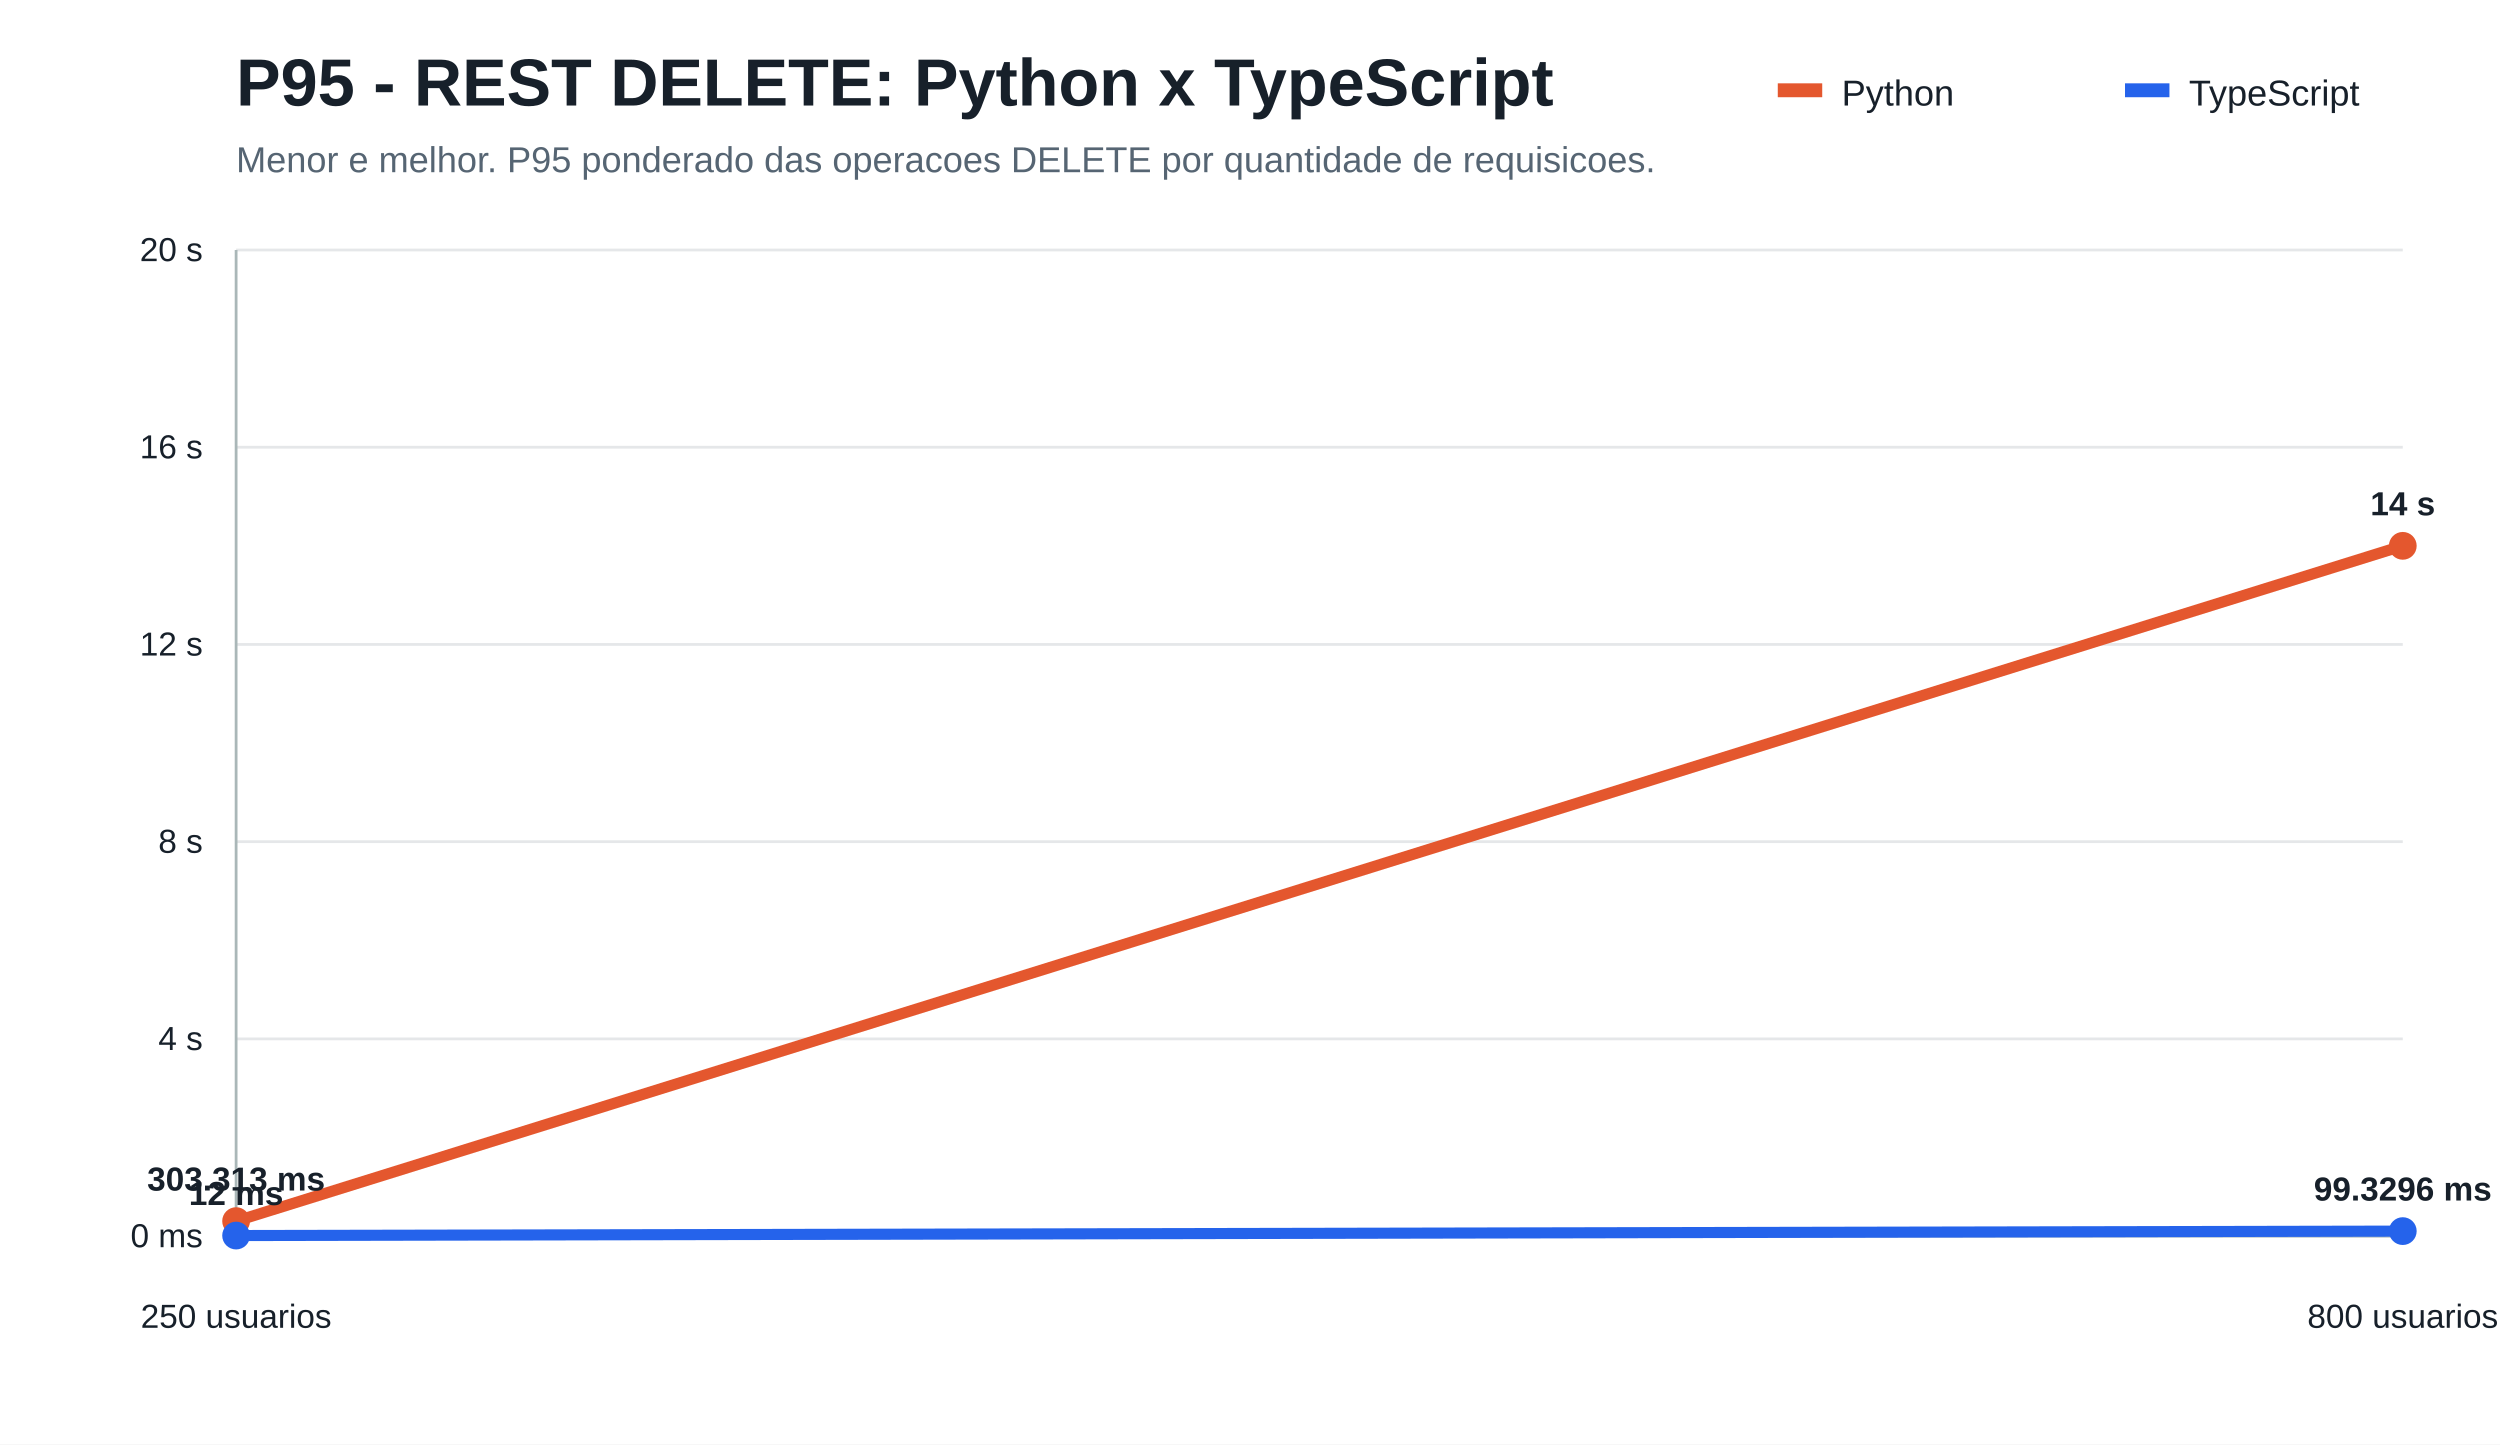
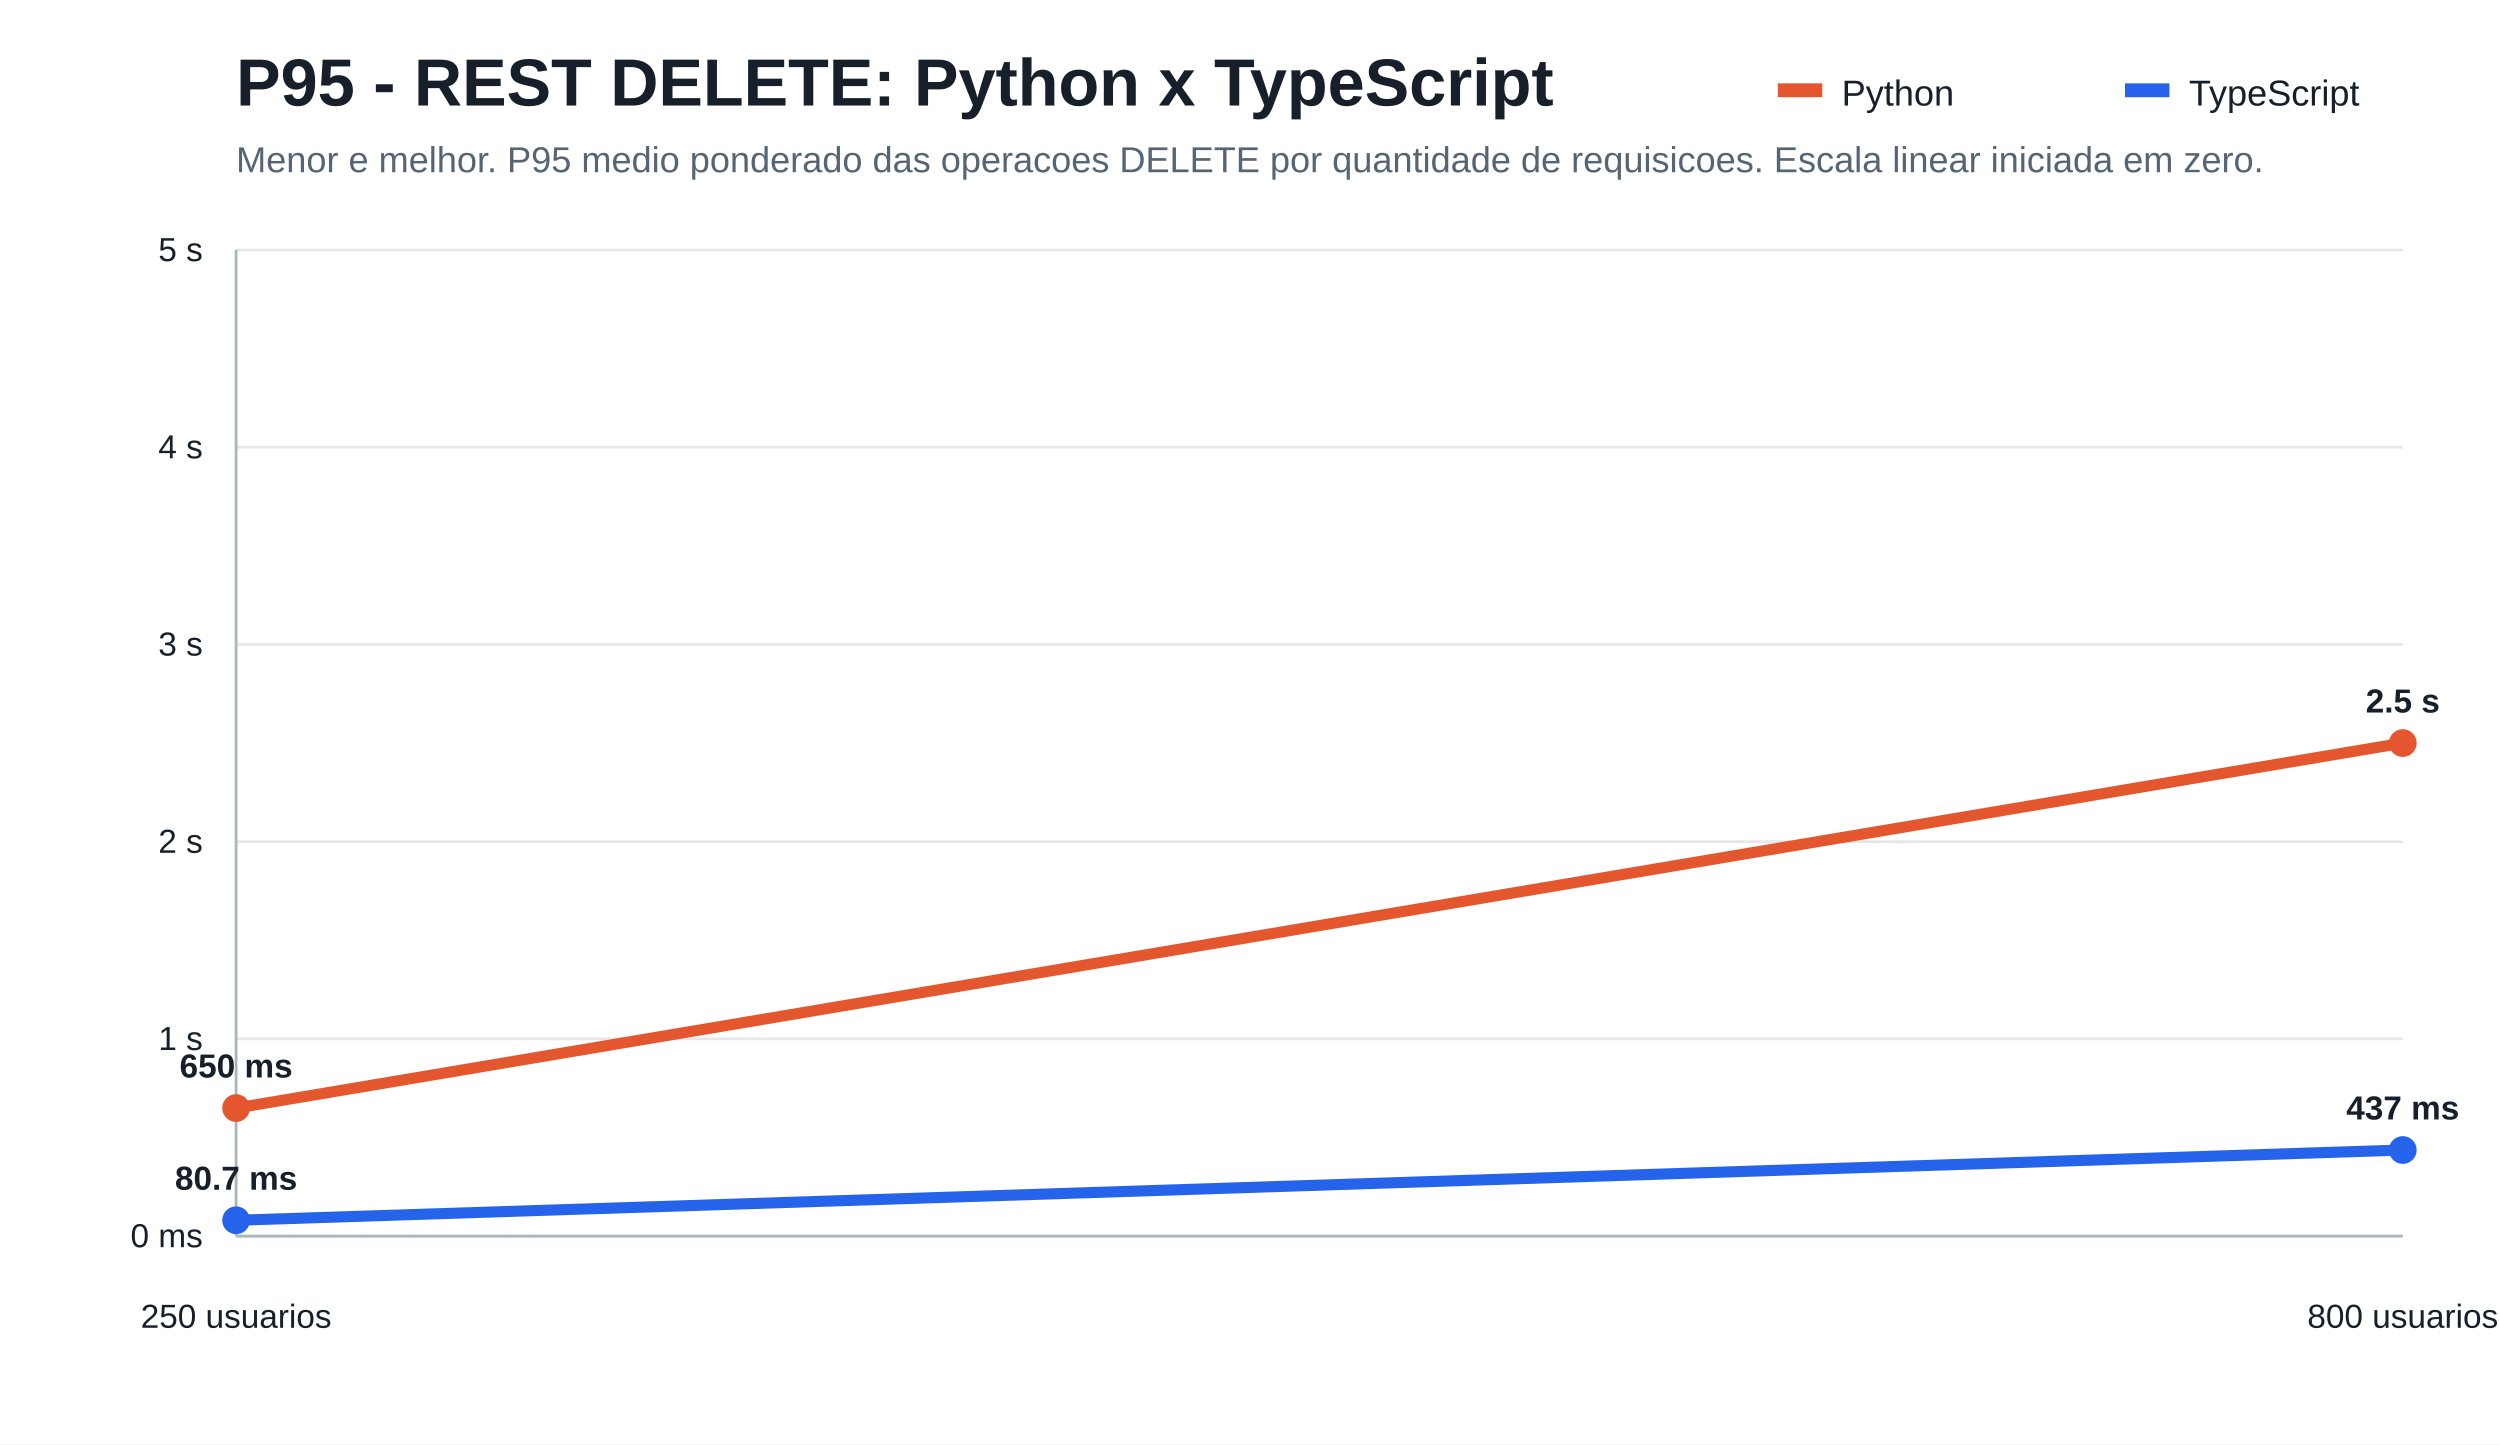
<svg xmlns="http://www.w3.org/2000/svg" width="900" height="520" viewBox="0 0 900 520">
  <style>text{font-family:Arial,sans-serif;fill:#17202a}.title{font-size:24px;font-weight:700}.subtitle{font-size:13px;fill:#566573}.axis{stroke:#aab7b8;stroke-width:1}.grid{stroke:#e5e7e9;stroke-width:1}.label{font-size:12px}.value{font-size:12px;font-weight:700}.legend{font-size:13px}</style>
  <rect width="100%" height="100%" fill="#ffffff" />
  <text x="85" y="38" class="title">P95 - REST DELETE: Python x TypeScript</text>
-   <text x="85" y="62" class="subtitle">Menor e melhor. P95 ponderado das operacoes DELETE por quantidade de requisicoes.</text>
+   <text x="85" y="62" class="subtitle">Menor e melhor. P95 medio ponderado das operacoes DELETE por quantidade de requisicoes. Escala linear iniciada em zero.</text>
  <line x1="85" y1="445.0" x2="865" y2="445.0" class="grid" />
  <text x="73" y="449.0" text-anchor="end" class="label">0 ms</text>
  <line x1="85" y1="374.0" x2="865" y2="374.0" class="grid" />
-   <text x="73" y="378.0" text-anchor="end" class="label">4 s</text>
+   <text x="73" y="378.0" text-anchor="end" class="label">1 s</text>
  <line x1="85" y1="303.0" x2="865" y2="303.0" class="grid" />
-   <text x="73" y="307.0" text-anchor="end" class="label">8 s</text>
+   <text x="73" y="307.0" text-anchor="end" class="label">2 s</text>
  <line x1="85" y1="232.0" x2="865" y2="232.0" class="grid" />
-   <text x="73" y="236.0" text-anchor="end" class="label">12 s</text>
+   <text x="73" y="236.0" text-anchor="end" class="label">3 s</text>
  <line x1="85" y1="161.0" x2="865" y2="161.0" class="grid" />
-   <text x="73" y="165.0" text-anchor="end" class="label">16 s</text>
+   <text x="73" y="165.0" text-anchor="end" class="label">4 s</text>
  <line x1="85" y1="90.0" x2="865" y2="90.0" class="grid" />
-   <text x="73" y="94.0" text-anchor="end" class="label">20 s</text>
+   <text x="73" y="94.0" text-anchor="end" class="label">5 s</text>
  <line x1="85" y1="90" x2="85" y2="445" class="axis" />
  <line x1="85" y1="445" x2="865" y2="445" class="axis" />
  <text x="85.0" y="478" text-anchor="middle" class="label">250 usuarios</text>
  <text x="865.0" y="478" text-anchor="middle" class="label">800 usuarios</text>
-   <polyline points="85.0,439.6 865.0,196.5" fill="none" stroke="#e4572e" stroke-width="4" stroke-linecap="round" stroke-linejoin="round" />
-   <circle cx="85.0" cy="439.6" r="5" fill="#e4572e" />
-   <text x="85.0" y="428.6" text-anchor="middle" class="value">303.313 ms</text>
-   <circle cx="865.0" cy="196.5" r="5" fill="#e4572e" />
-   <text x="865.0" y="185.5" text-anchor="middle" class="value">14 s</text>
-   <polyline points="85.0,444.8 865.0,443.2" fill="none" stroke="#2563eb" stroke-width="4" stroke-linecap="round" stroke-linejoin="round" />
-   <circle cx="85.0" cy="444.8" r="5" fill="#2563eb" />
-   <text x="85.0" y="433.8" text-anchor="middle" class="value">12 ms</text>
-   <circle cx="865.0" cy="443.2" r="5" fill="#2563eb" />
-   <text x="865.0" y="432.2" text-anchor="middle" class="value">99.3296 ms</text>
+   <polyline points="85.0,398.9 865.0,267.5" fill="none" stroke="#e4572e" stroke-width="4" stroke-linecap="round" stroke-linejoin="round" />
+   <circle cx="85.0" cy="398.9" r="5" fill="#e4572e" />
+   <text x="85.0" y="387.9" text-anchor="middle" class="value">650 ms</text>
+   <circle cx="865.0" cy="267.5" r="5" fill="#e4572e" />
+   <text x="865.0" y="256.5" text-anchor="middle" class="value">2.5 s</text>
+   <polyline points="85.0,439.3 865.0,414.0" fill="none" stroke="#2563eb" stroke-width="4" stroke-linecap="round" stroke-linejoin="round" />
+   <circle cx="85.0" cy="439.3" r="5" fill="#2563eb" />
+   <text x="85.0" y="428.3" text-anchor="middle" class="value">80.7 ms</text>
+   <circle cx="865.0" cy="414.0" r="5" fill="#2563eb" />
+   <text x="865.0" y="403.0" text-anchor="middle" class="value">437 ms</text>
  <rect x="640" y="30" width="16" height="5" fill="#e4572e" />
  <text x="663" y="38" class="legend">Python</text>
  <rect x="765" y="30" width="16" height="5" fill="#2563eb" />
  <text x="788" y="38" class="legend">TypeScript</text>
</svg>
